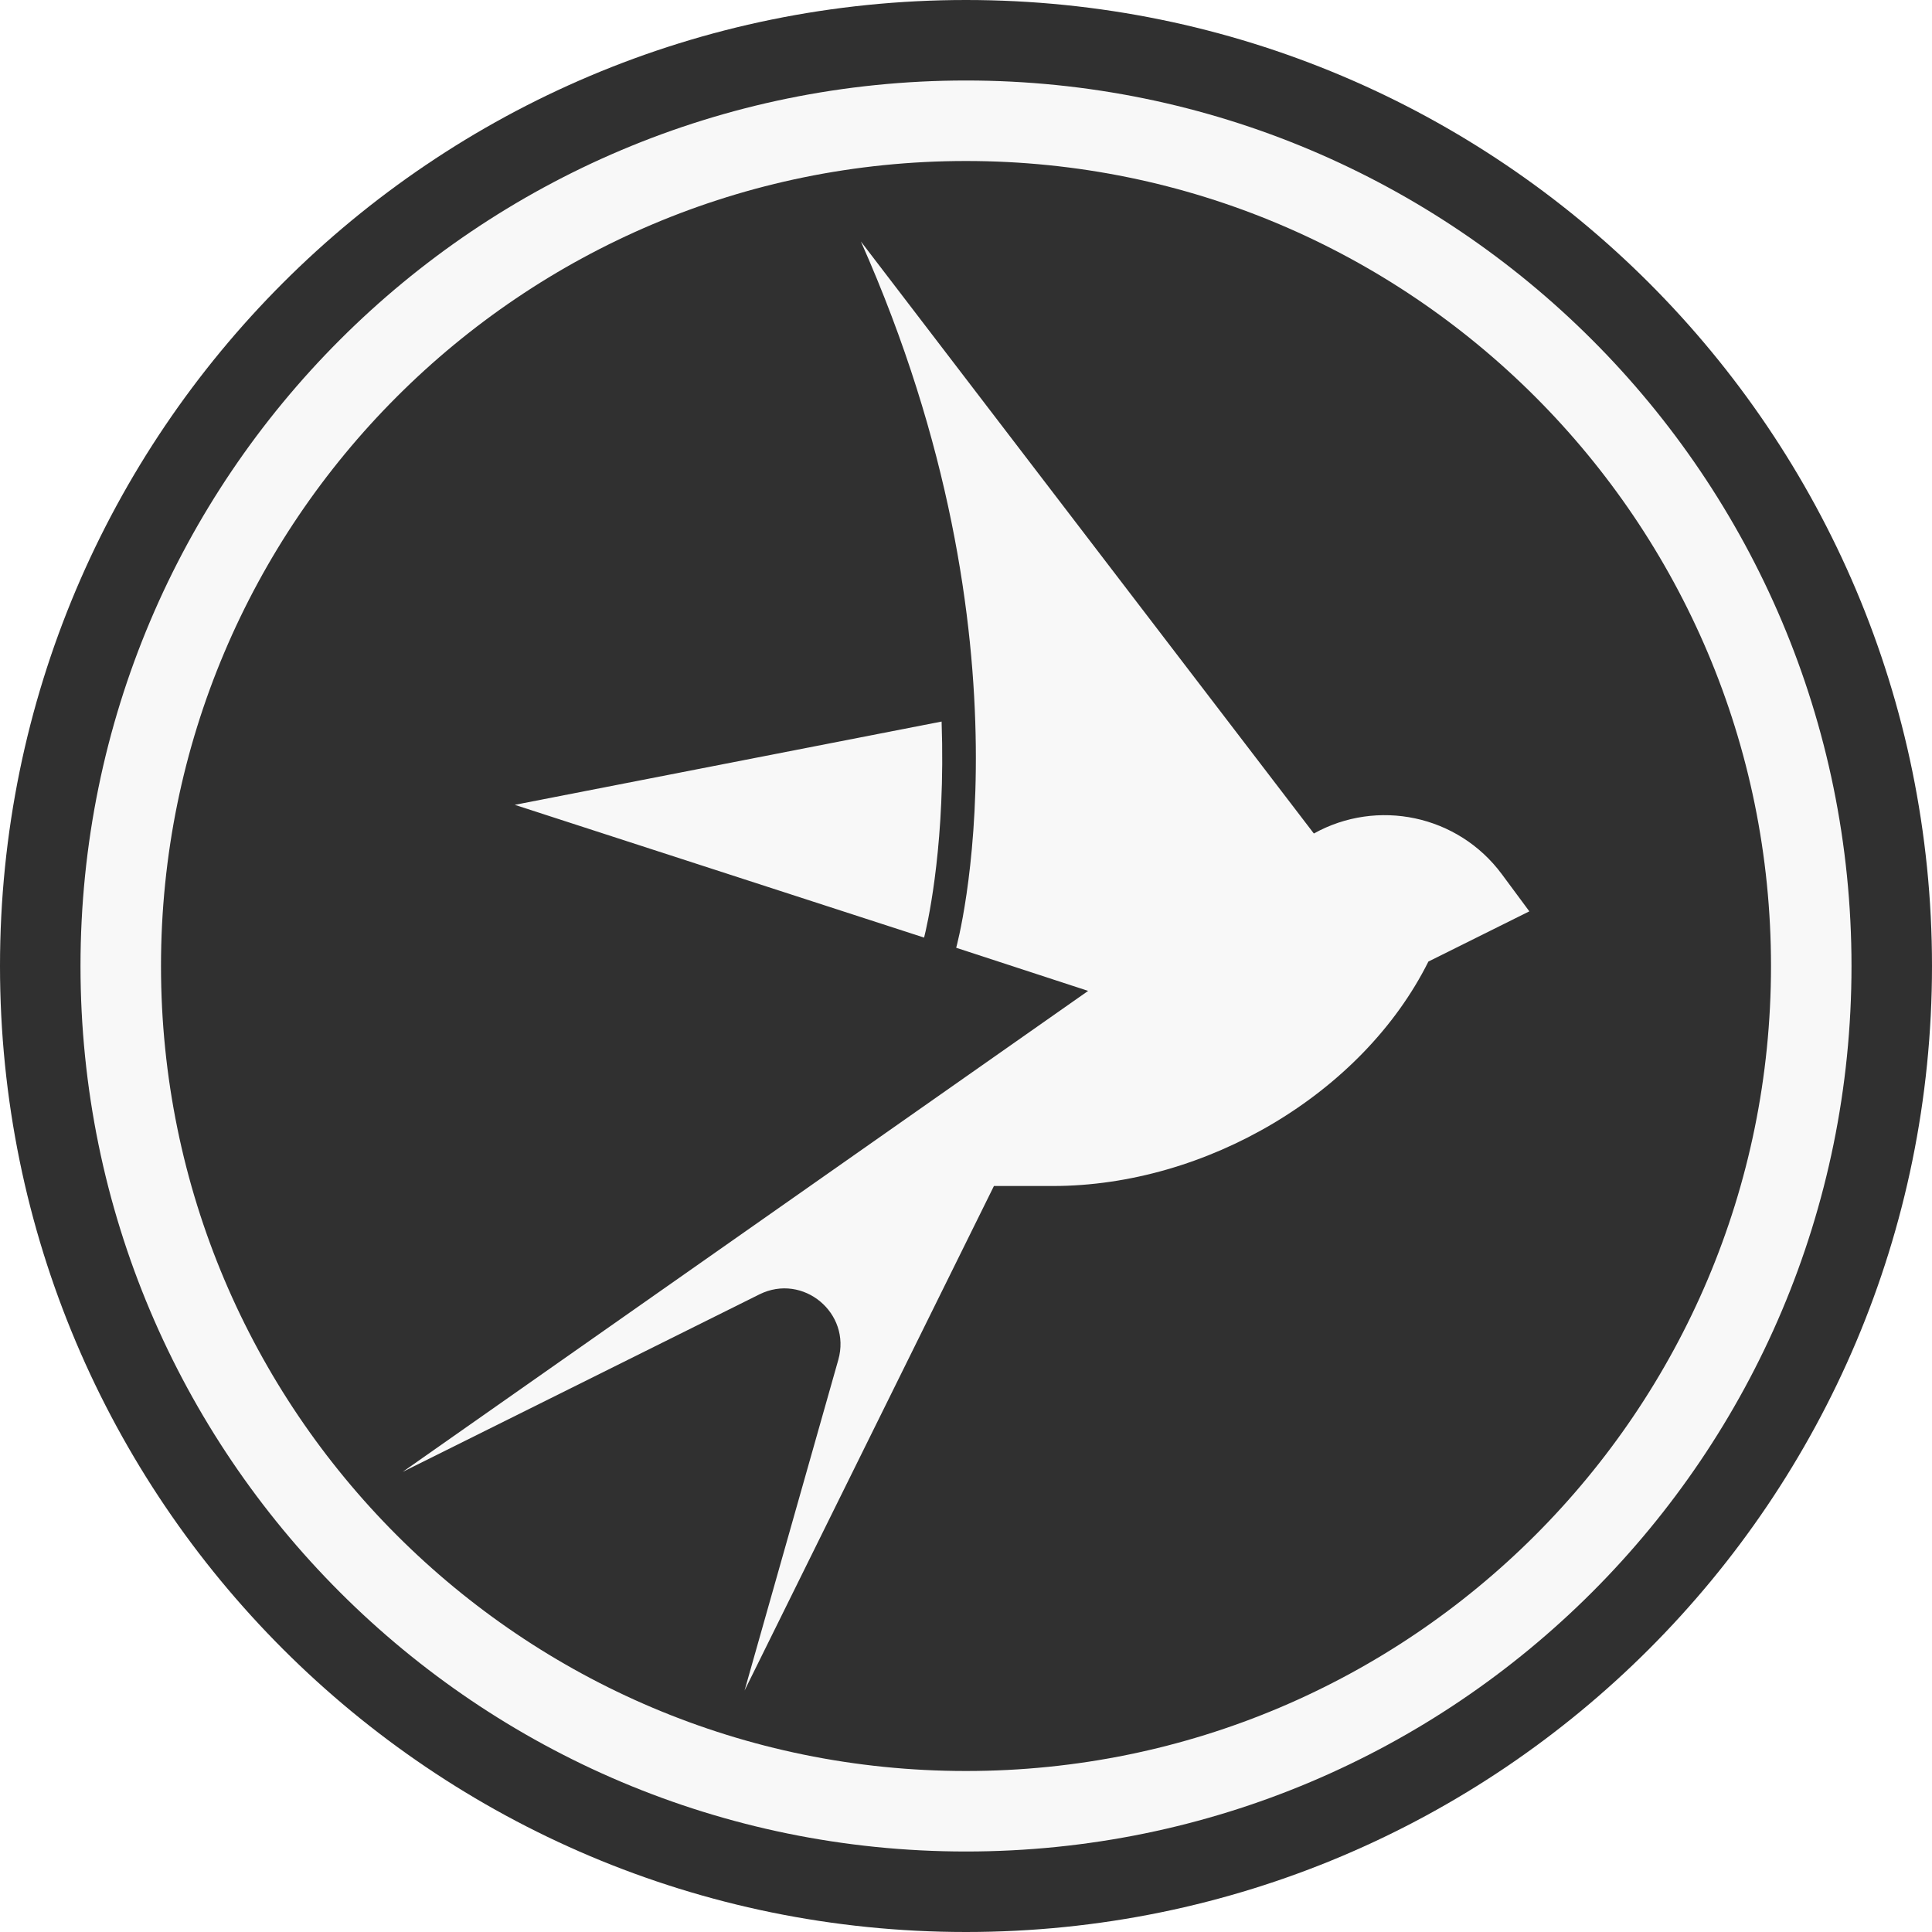
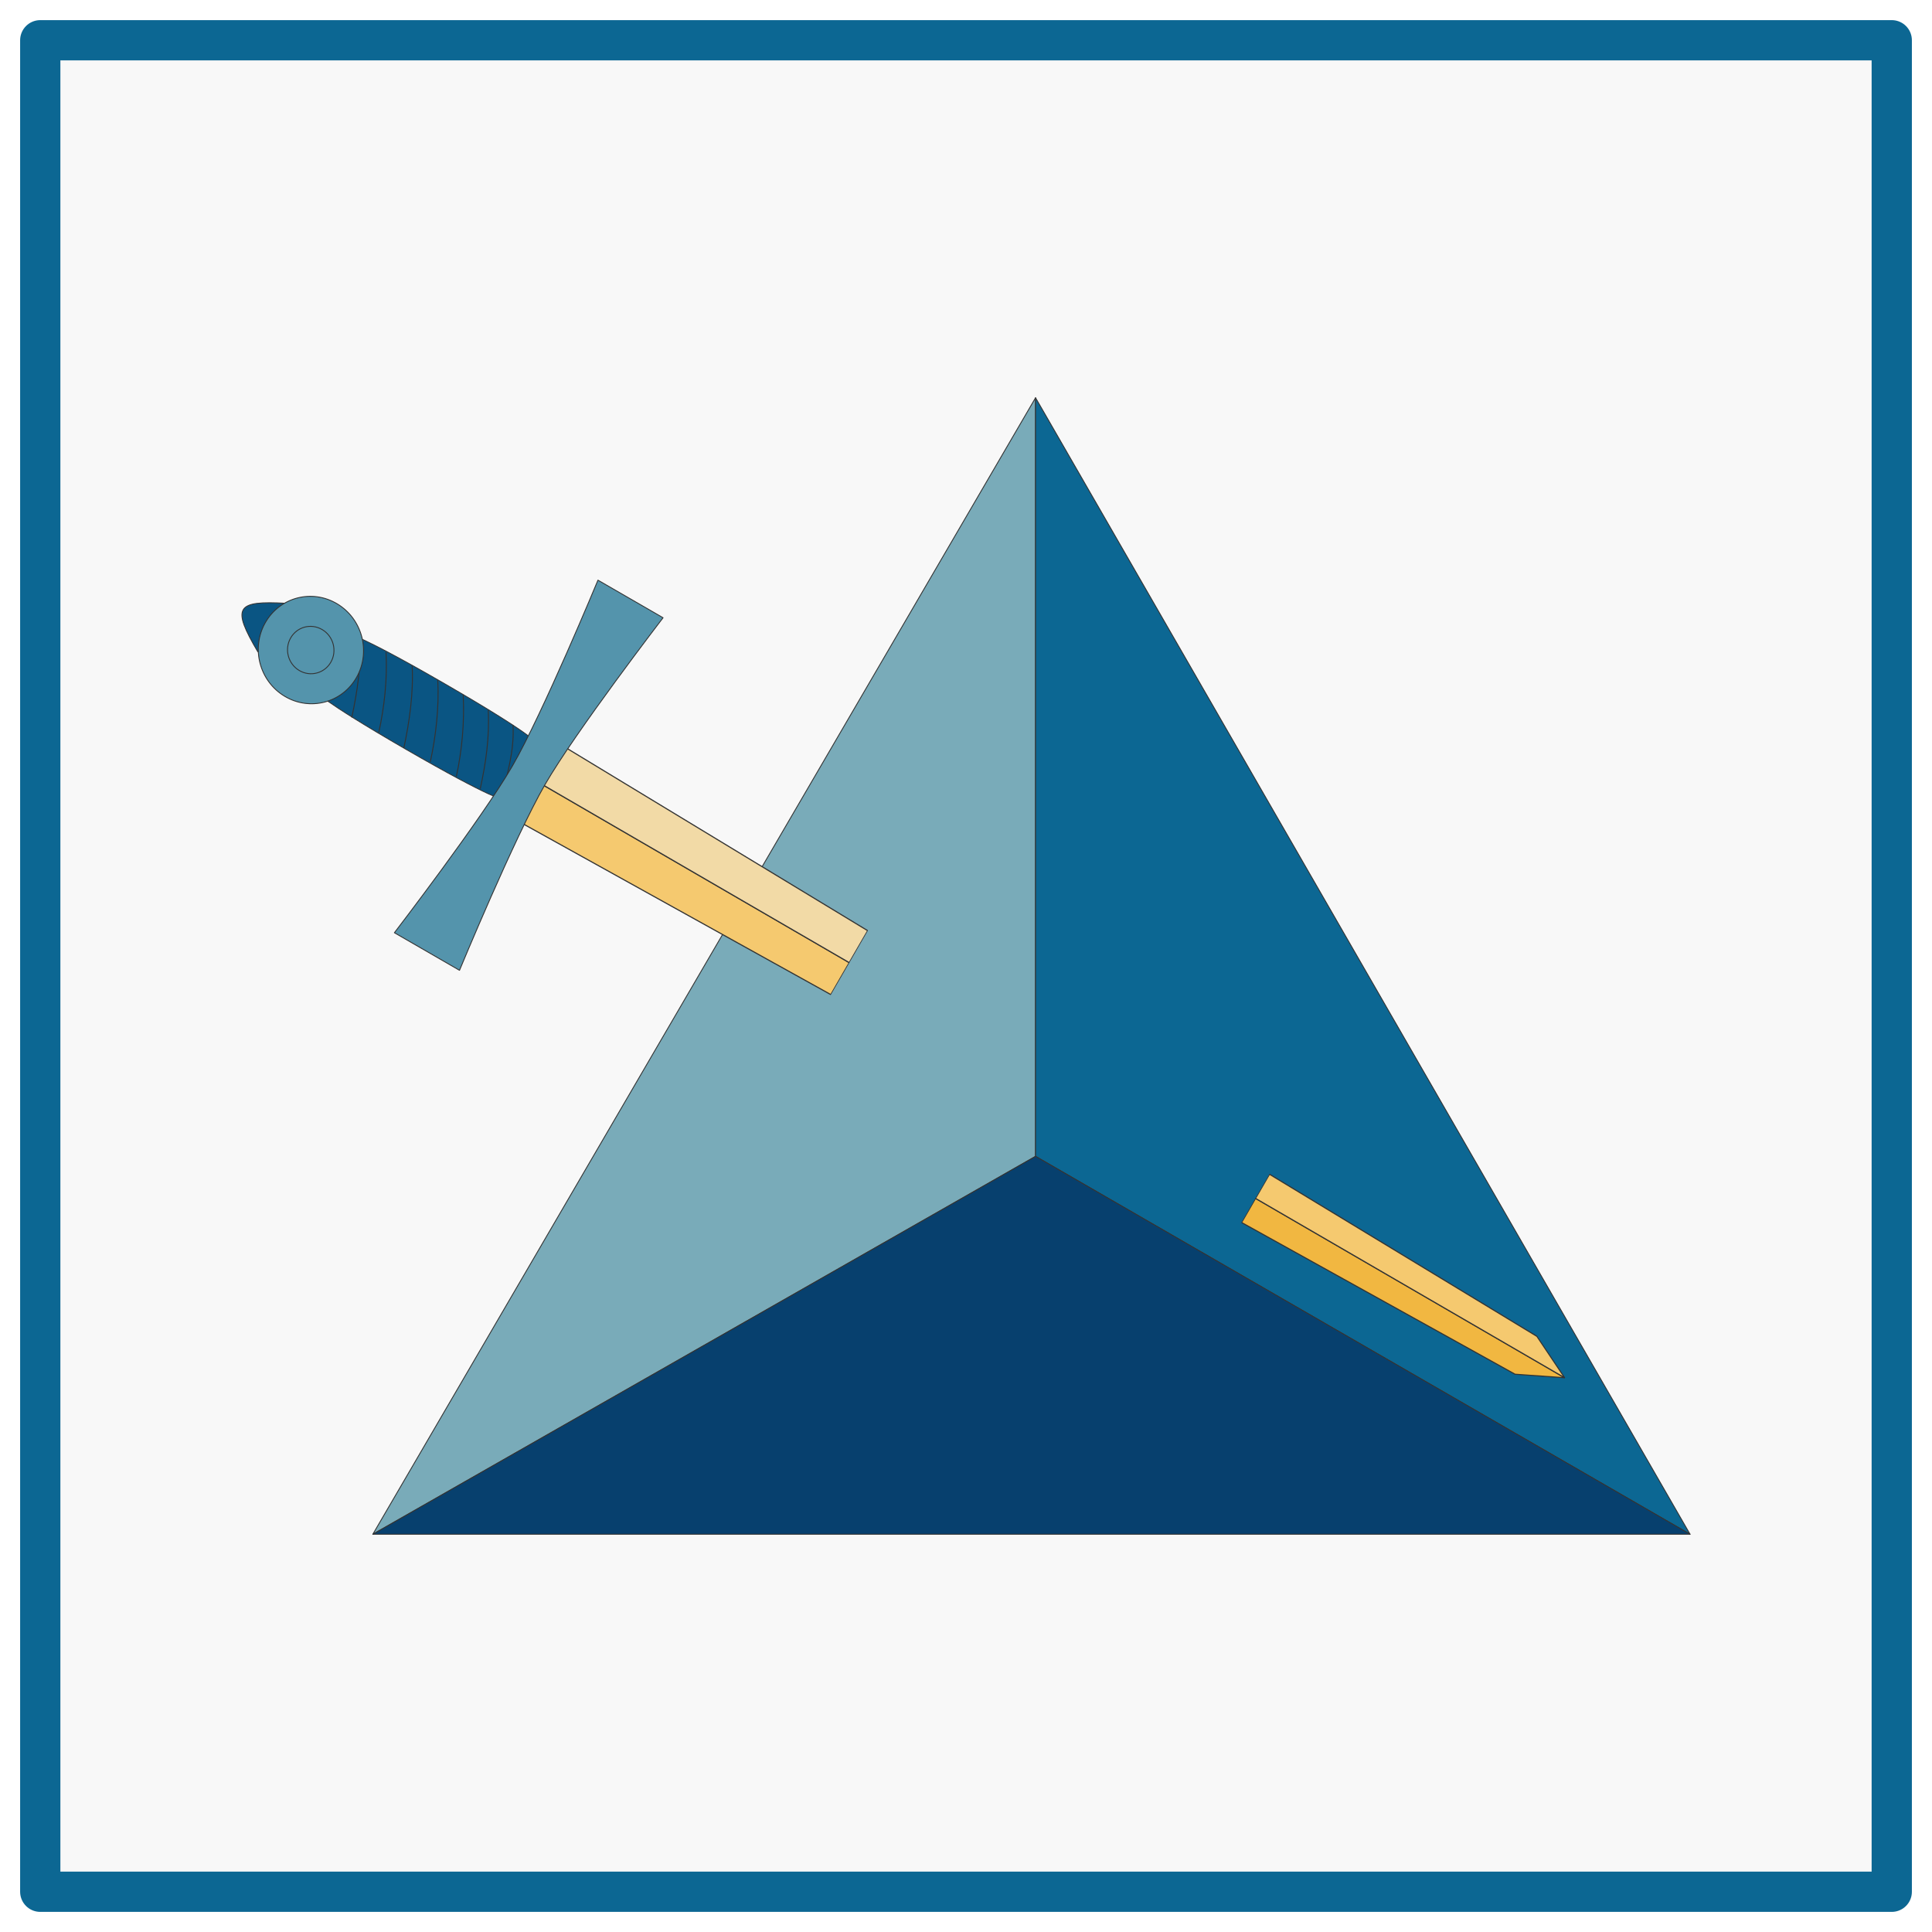
<svg xmlns="http://www.w3.org/2000/svg" width="120mm" height="120mm" viewBox="0 0 120 120" version="1.1" id="svg1">
  <defs id="defs1">
    <path id="path_63" d="m -145.707,-0.657 c 0.126,0.42 0.647,0.683 1.661,0.744 9.364,0.565 52.918,-12.931 76.927,-16.19 24.009,-3.26 44.568,-3.458 67.124,-3.367 22.556,0.091 44.205,0.652 68.213,3.912 24.008,3.26 66.121,15.887 75.837,15.646 1.193,-0.03 1.787,-0.287 1.916,-0.719" />
    <path id="path1" d="m -145.707,-0.657 c 0.126,0.42 0.647,0.683 1.661,0.744 9.364,0.565 52.918,-12.931 76.927,-16.19 24.009,-3.26 44.568,-3.458 67.124,-3.367 22.556,0.091 44.205,0.652 68.213,3.912 24.008,3.26 66.121,15.887 75.837,15.646 1.193,-0.03 1.787,-0.287 1.916,-0.719" />
  </defs>
-   <ellipse style="opacity:1;fill:#303030;fill-opacity:1;stroke:none;stroke-width:17.167;stroke-linecap:round" id="path2" cx="60" cy="60" rx="60" ry="60" />
-   <g id="g2" transform="matrix(0.0846667,0,0,0.08466667,-2.5371722e-5,1.1391051e-5)">
-     <ellipse style="display:inline;fill:none;fill-opacity:1;stroke:#f8f8f8;stroke-width:59.055;stroke-linejoin:bevel;stroke-dasharray:none;stroke-opacity:1" id="path3" cx="708.661" cy="708.661" rx="620.079" ry="620.079" />
-     <path d="M 677.922,687.825 377.635,590.43 690.767,529.333 c 0.188,5.517 0.319,10.865 0.388,16.017 1.146,82.44 -11.373,135.119 -13.237,142.471 z m 444.009,-19.262 -20.185,-27.259 C 1069.465,597.731 1010.233,585.639 963.851,611.469 L 631.556,177.165 c 131.585,296.085 69.909,518.123 69.909,518.123 l 96.804,31.642 -502.877,352.847 261.704,-130.208 c 31.962,-15.898 67.618,13.687 57.875,48.037 L 546.219,1240.157 729.153,870.057 h 43.242 c 112.333,0 227.167,-67.783 275.484,-164.657 z" id="path1-5" style="fill:#f8f8f8;fill-opacity:1;stroke-width:0.984" />
+   <g id="layer1" transform="translate(-50.56684,-44.35985)">
+     <rect style="display:inline;fill:#f8f8f8;fill-opacity:1;stroke:#0c6793;stroke-width:2.5;stroke-linecap:round;stroke-linejoin:round;stroke-dasharray:none;stroke-opacity:1" id="rect1" width="115" height="115" x="53.067" y="46.86" />
+     <g id="g1" transform="matrix(1.316337,0.7599878,-0.7599878,1.316337,99.29928,28.78853)" style="display:inline">
+       <g id="layer1-9" transform="matrix(0.1119052,0,0,0.1119052,-15.5719,-15.94498)" style="display:inline" mask="none">
+         <path fill="#cbcb00" d="m 334.835,782.136 2.078,-480.401 138.5,239.889 z" id="path1-3" style="fill:#79abb9;fill-opacity:1;stroke:#333333;stroke-width:0.326;stroke-linejoin:round;stroke-dasharray:none;stroke-opacity:1" />
+         <path fill="#7b7b00" d="m 475.413,541.624 -138.5,-239.889 414.48,239.901 z" id="path2-8" style="fill:#0c6793;fill-opacity:1;stroke:#333333;stroke-width:0.326;stroke-linejoin:round;stroke-dasharray:none;stroke-opacity:1" />
+         <path fill="#474700" d="M 334.835,782.136 475.413,541.624 751.393,541.636 Z" id="path3-2" style="fill:#07406e;fill-opacity:1;stroke:#333333;stroke-width:0.326;stroke-linejoin:round;stroke-dasharray:none;stroke-opacity:1" />
+       </g>
+       <g id="layer2" transform="matrix(-0.09428341,0.1633036,-0.1633036,-0.09428341,118.1151,-0.2390059)">
+         <g stroke-linecap="round" style="display:inline;stroke:#333333;stroke-width:0.193;stroke-linejoin:round;stroke-dasharray:none;stroke-opacity:1" id="g2" transform="rotate(-30,498.8576,-58.15729)">
+           <path id="path1-7" style="opacity:1;fill:#f5c96f;fill-opacity:1;fill-rule:evenodd;stroke:#333333;stroke-width:0.134;stroke-linecap:butt;stroke-linejoin:round;stroke-miterlimit:4;stroke-dasharray:none;stroke-dashoffset:0;stroke-opacity:1" d="m 371.012,524.235 4.314,-0.732 9.392,67.324 -5.118,0.851 z" transform="matrix(-1.81,0.19,0.25,1.12,808.196,-432.03)" />
+           <path id="path1505" style="opacity:1;fill:#f1b741;fill-opacity:1;fill-rule:evenodd;stroke:#333333;stroke-width:0.134;stroke-linecap:butt;stroke-linejoin:round;stroke-miterlimit:4;stroke-dasharray:none;stroke-dashoffset:0;stroke-opacity:1" d="m 353.514,367.134 9.417,67.505 -3.258,0.553 -7.536,-59.179 z" transform="matrix(-1.81,0.19,0.25,1.12,808.196,-432.03)" />
+           <path id="path2-0" style="opacity:1;fill:#f2daa6;fill-opacity:1;fill-rule:evenodd;stroke:#333333;stroke-width:0.134;stroke-linecap:butt;stroke-linejoin:round;stroke-miterlimit:4;stroke-dasharray:none;stroke-dashoffset:0;stroke-opacity:1" d="m 375.327,523.501 4.317,-0.732 10.194,67.207 -5.118,0.853 z" transform="matrix(-1.81,0.19,0.25,1.12,808.196,-432.027)" />
+           <path id="path1503" style="opacity:1;fill:#f5c96f;fill-opacity:1;fill-rule:evenodd;stroke:#333333;stroke-width:0.134;stroke-linecap:butt;stroke-linejoin:round;stroke-miterlimit:4;stroke-dasharray:none;stroke-dashoffset:0;stroke-opacity:1" d="m 353.514,367.135 3.741,8.027 8.937,58.921 -3.261,0.553 z" transform="matrix(-1.81,0.19,0.25,1.12,808.196,-432.027)" />
+         </g>
+         <g stroke-linecap="round" id="g14-2" transform="rotate(-30,498.8576,-58.15729)" style="stroke:#333333;stroke-width:0.193;stroke-linejoin:round;stroke-dasharray:none;stroke-opacity:1">
+           <g style="display:inline;stroke:#333333;stroke-width:0.193;stroke-linejoin:round;stroke-dasharray:none;stroke-opacity:1" id="g10">
+             <path d="m 51.801,332.339 h 24.95 c 0,0 2,2.635 2,34.931 0,32.132 -2,34.931 -2,34.931 H 51.801 c 0,0 -2,-2.724 -2,-34.931 0,-32.371 2,-34.931 2,-34.931 z" style="opacity:1;fill:#0a5583;fill-opacity:1;fill-rule:nonzero;stroke:#333333;stroke-width:0.311;stroke-linecap:butt;stroke-linejoin:round;stroke-miterlimit:4;stroke-dasharray:none;stroke-dashoffset:0;stroke-opacity:1" transform="matrix(0.57,0,0,0.68,222.84,82.036)" id="path3-1" />
+             <path d="m 50.193,350.905 c 8.623,-4.716 17.901,-7.792 27.393,-10.334" style="opacity:1;fill:none;fill-rule:evenodd;stroke:#333333;stroke-width:0.311;stroke-linecap:butt;stroke-linejoin:round;stroke-miterlimit:4;stroke-dasharray:none;stroke-dashoffset:0;stroke-opacity:1" transform="matrix(0.57,0,0,0.68,222.843,82.067)" id="path4-1" />
+             <path d="m 49.865,360.227 c 8.623,-4.716 18.721,-8.612 28.213,-11.154" style="opacity:1;fill:none;fill-rule:evenodd;stroke:#333333;stroke-width:0.311;stroke-linecap:butt;stroke-linejoin:round;stroke-miterlimit:4;stroke-dasharray:none;stroke-dashoffset:0;stroke-opacity:1" transform="matrix(0.57,0,0,0.68,222.847,82.098)" id="path5-4" />
+             <path d="m 49.865,369.549 c 8.623,-4.716 18.885,-8.448 28.377,-10.99" style="opacity:1;fill:none;fill-rule:evenodd;stroke:#333333;stroke-width:0.311;stroke-linecap:butt;stroke-linejoin:round;stroke-miterlimit:4;stroke-dasharray:none;stroke-dashoffset:0;stroke-opacity:1" transform="matrix(0.57,0,0,0.68,222.852,82.116)" id="path6-3" />
+             <path d="m 50.029,378.872 c 8.623,-4.716 19.213,-8.284 28.705,-10.826" style="opacity:1;fill:none;fill-rule:evenodd;stroke:#333333;stroke-width:0.311;stroke-linecap:butt;stroke-linejoin:round;stroke-miterlimit:4;stroke-dasharray:none;stroke-dashoffset:0;stroke-opacity:1" transform="matrix(0.57,0,0,0.68,222.843,82.137)" id="path7-7" />
+             <path d="m 50.521,388.194 c 8.623,-4.716 18.393,-8.284 27.885,-10.826" style="opacity:1;fill:none;fill-rule:evenodd;stroke:#333333;stroke-width:0.311;stroke-linecap:butt;stroke-linejoin:round;stroke-miterlimit:4;stroke-dasharray:none;stroke-dashoffset:0;stroke-opacity:1" transform="matrix(0.57,0,0,0.68,222.848,82.17)" id="path8-4" />
+             <path d="m 51.177,397.516 c 8.623,-4.716 17.901,-7.792 27.393,-10.334" style="opacity:1;fill:none;fill-rule:evenodd;stroke:#333333;stroke-width:0.311;stroke-linecap:butt;stroke-linejoin:round;stroke-miterlimit:4;stroke-dasharray:none;stroke-dashoffset:0;stroke-opacity:1" transform="matrix(0.57,0,0,0.68,222.844,82.202)" id="path9-4" />
+             <path d="m 50.344,341.751 c 8.623,-4.716 17.103,-6.085 26.595,-8.627" style="opacity:1;fill:none;fill-rule:evenodd;stroke:#333333;stroke-width:0.311;stroke-linecap:butt;stroke-linejoin:round;stroke-miterlimit:4;stroke-dasharray:none;stroke-dashoffset:0;stroke-opacity:1" transform="matrix(0.57,0,0,0.68,222.835,82.04)" id="path10-3" />
+           </g>
+           <path d="m -0.595,317.397 c 0,0 45.41,6 64.871,6 19.461,0 64.871,-6 64.871,-6 v 23.96 c 0,0 -45.41,-6 -64.871,-6 -19.461,0 -64.871,6 -64.871,6 z" style="opacity:1;fill:#5494ac;fill-opacity:1;fill-rule:nonzero;stroke:#333333;stroke-width:0.284;stroke-linecap:butt;stroke-linejoin:round;stroke-miterlimit:4;stroke-dasharray:none;stroke-dashoffset:0;stroke-opacity:1" transform="matrix(0.68,0,0,0.68,215.58,82.042)" id="path11-0" />
+           <path d="m 55.289,423.388 c 7.243,14.329 9.747,14.568 17.974,0" style="opacity:1;fill:#0a5583;fill-opacity:1;fill-rule:evenodd;stroke:#333333;stroke-width:0.284;stroke-linecap:butt;stroke-linejoin:round;stroke-miterlimit:4;stroke-dasharray:none;stroke-dashoffset:0;stroke-opacity:1" transform="matrix(0.68,0,0,0.68,215.7,82.25)" id="path12-7" />
+           <path d="m 89.928,413.366 c -0.14,9.363 7.329,16.888 16.684,16.809 9.354,-0.079 17.051,-7.734 17.191,-17.096 0.14,-9.363 -7.329,-16.888 -16.684,-16.809 -9.354,0.079 -17.051,7.734 -17.191,17.096 z" style="opacity:1;fill:#5494ac;fill-opacity:1;fill-rule:evenodd;stroke:#333333;stroke-width:0.284;stroke-linecap:butt;stroke-linejoin:round;stroke-miterlimit:4;stroke-dasharray:none;stroke-dashoffset:0;stroke-opacity:1" transform="matrix(0.68,0,0,0.68,186.725,79.47)" id="path13-9" />
+           <path d="m 99.393,413.285 c -0.062,4.13 3.234,7.45 7.36,7.415 4.127,-0.035 7.522,-3.412 7.584,-7.542 0.062,-4.13 -3.233,-7.45 -7.36,-7.415 -4.127,0.035 -7.522,3.412 -7.584,7.542 z" style="opacity:1;fill:#5494ac;fill-opacity:1;fill-rule:evenodd;stroke:#333333;stroke-width:0.284;stroke-linecap:butt;stroke-linejoin:round;stroke-miterlimit:4;stroke-dasharray:none;stroke-dashoffset:0;stroke-opacity:1" transform="matrix(0.68,0,0,0.68,186.745,79.5)" id="path14-9" />
+         </g>
+       </g>
+     </g>
  </g>
</svg>
